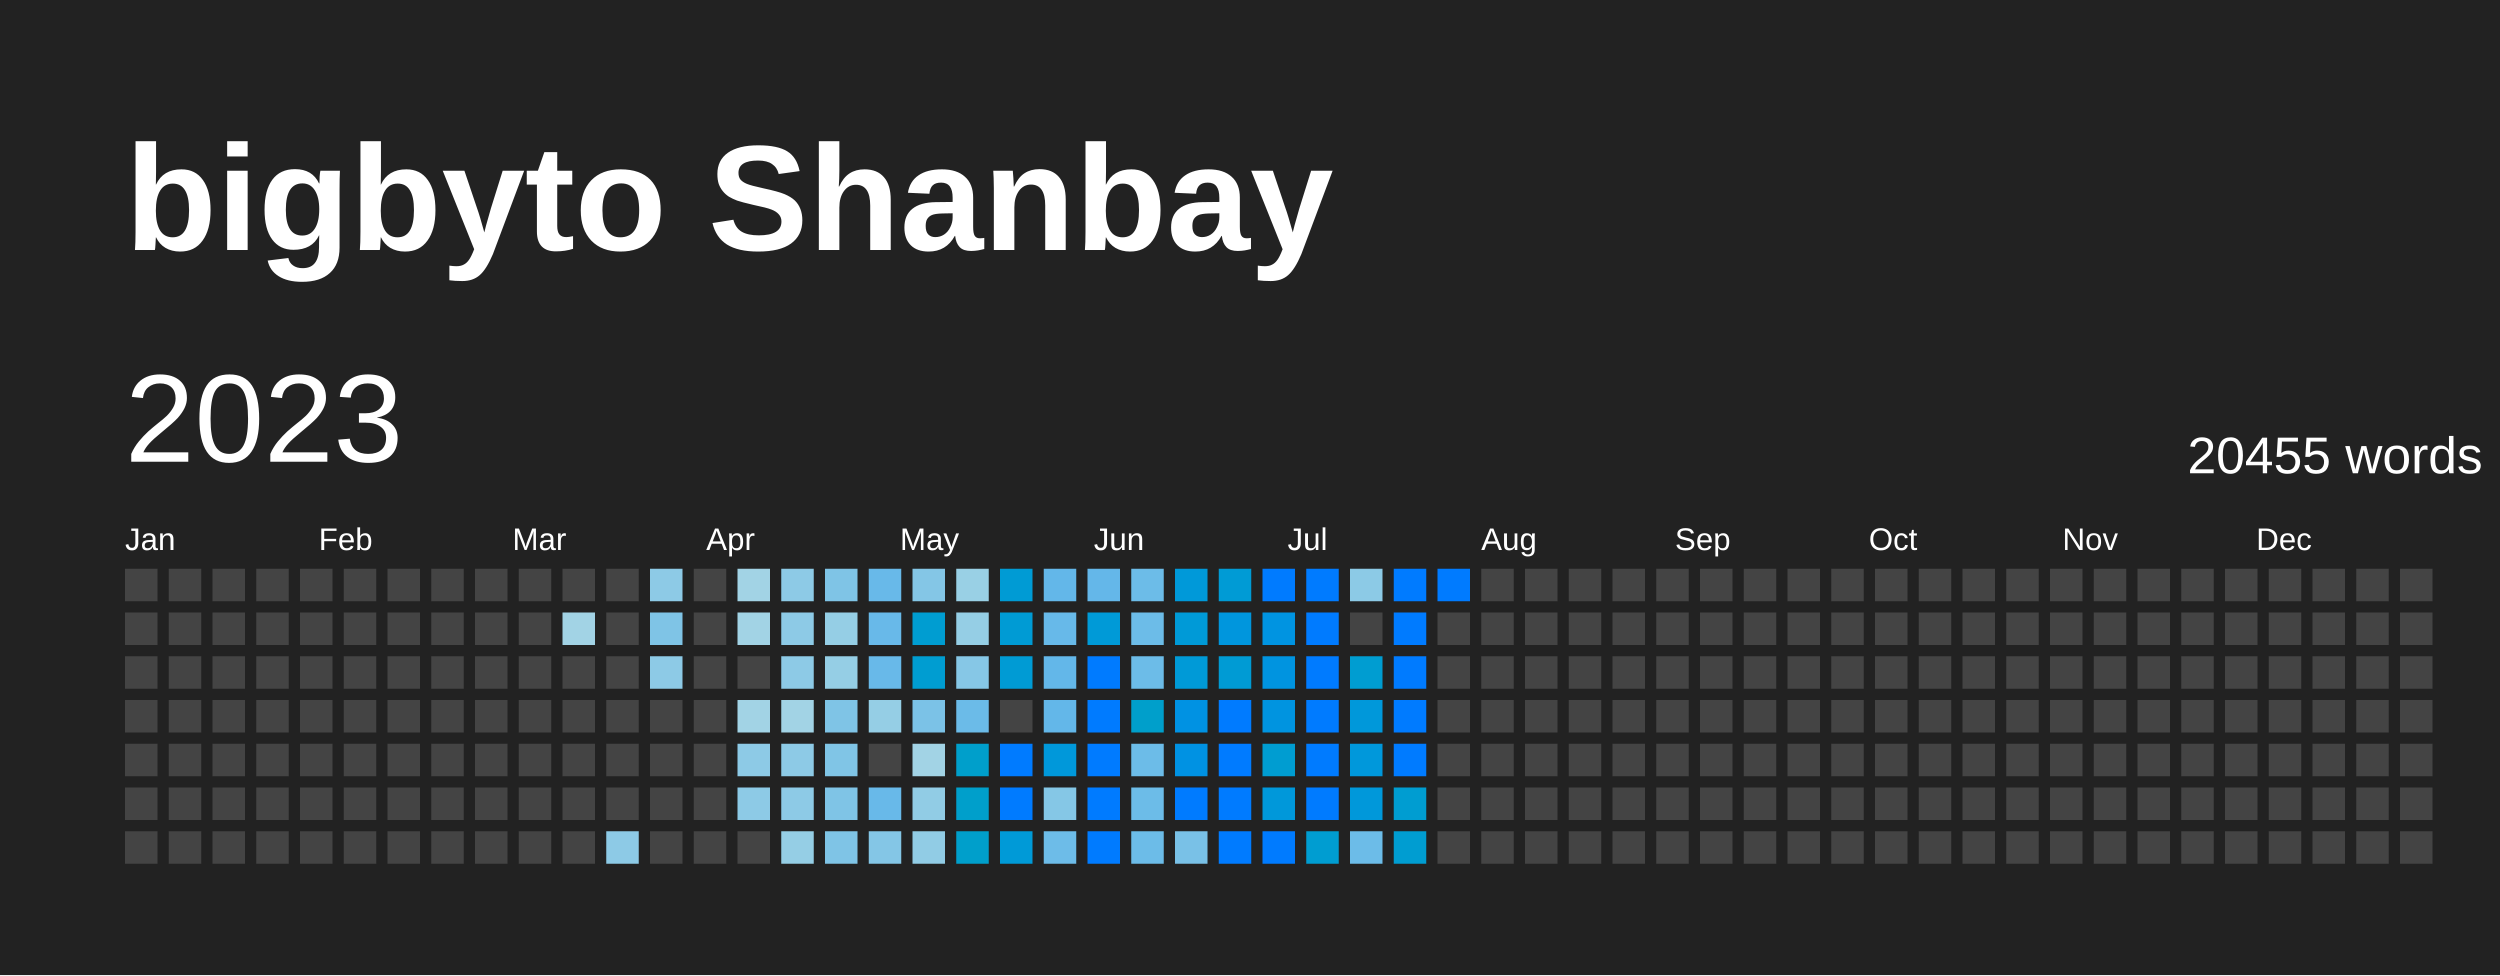
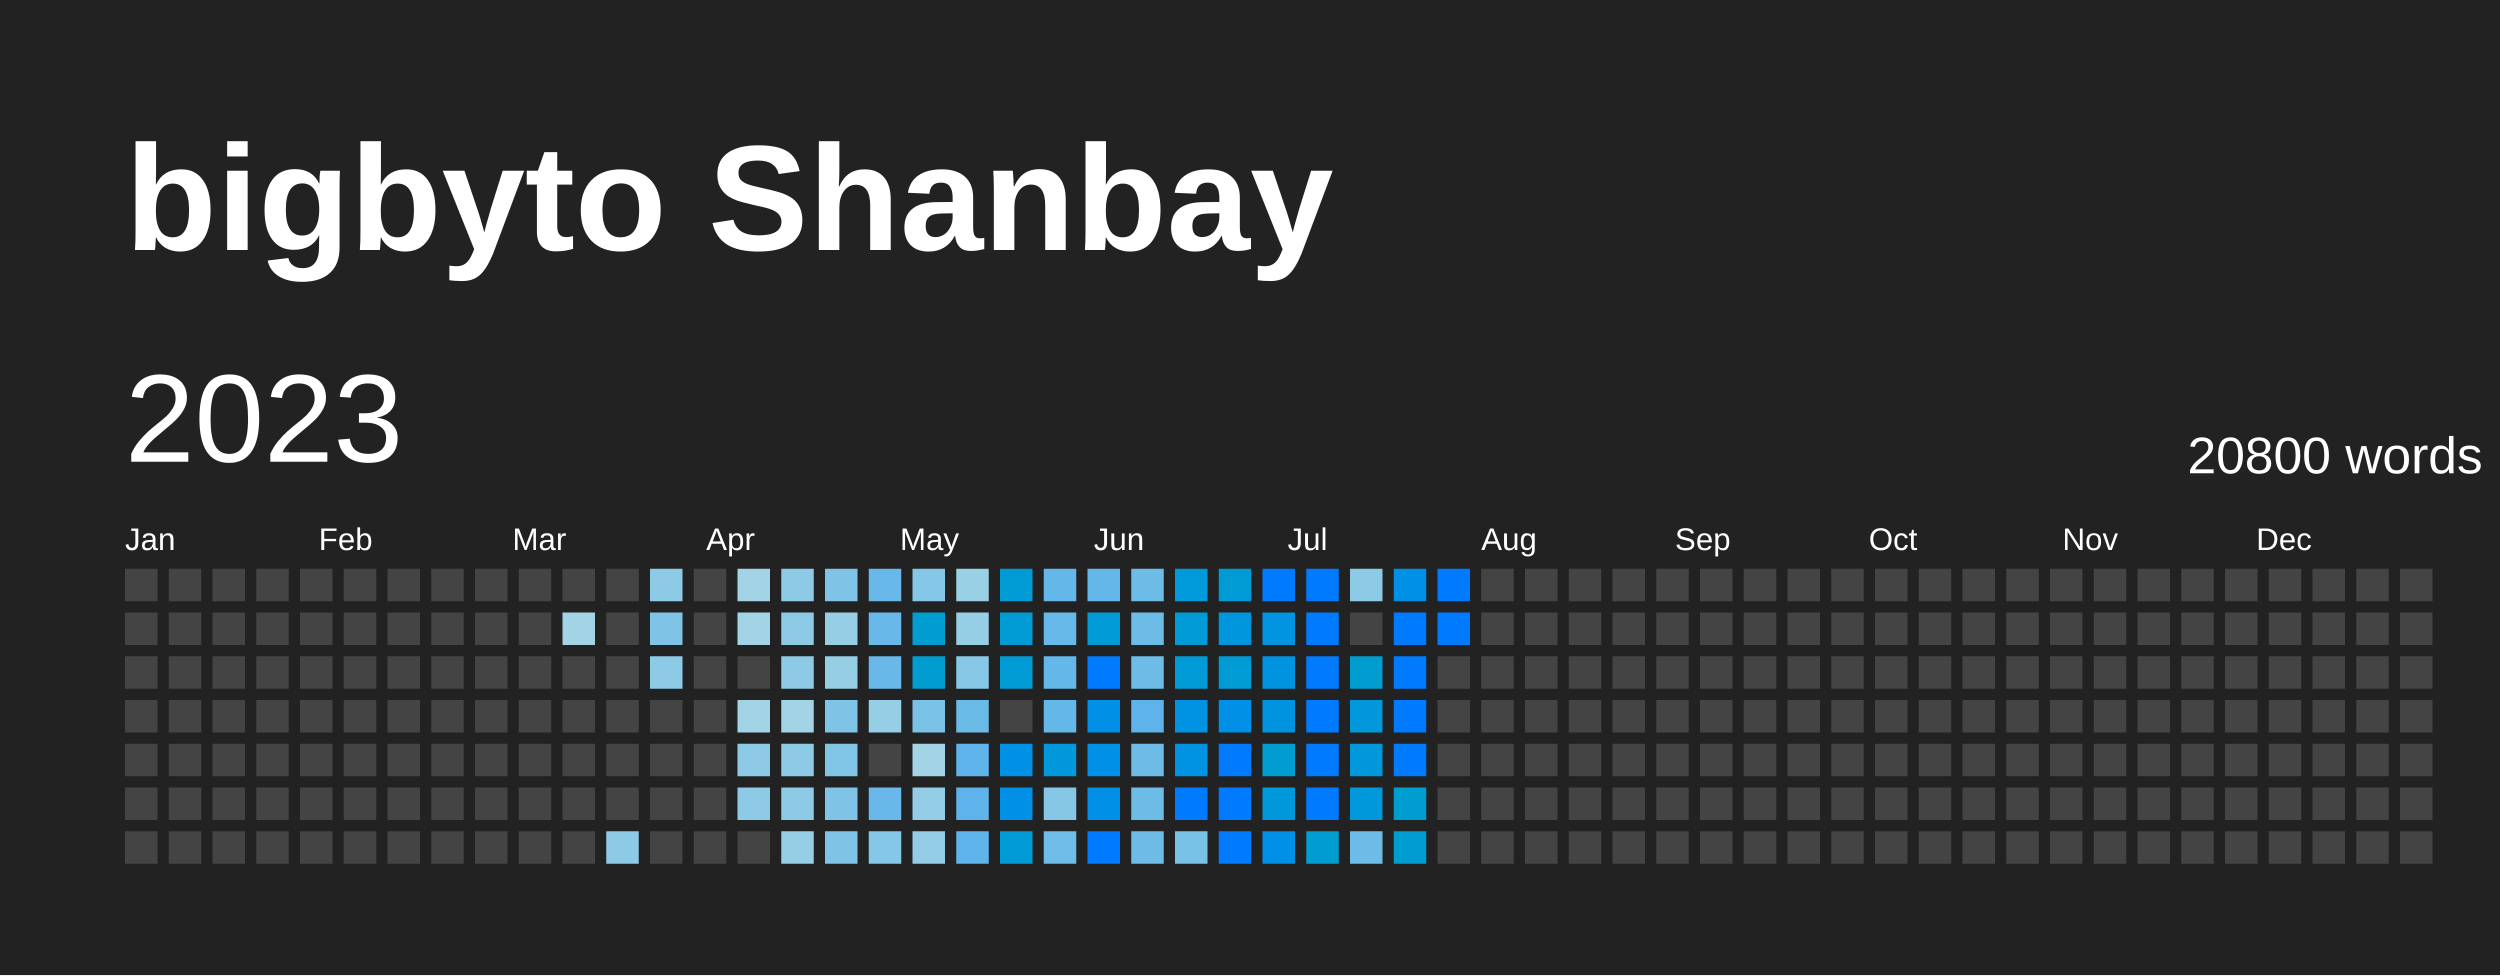
<svg xmlns="http://www.w3.org/2000/svg" baseProfile="full" height="78mm" version="1.1" viewBox="0,0,200,78" width="200mm">
  <defs />
  <rect fill="#222222" height="78" width="200" x="0" y="0" />
  <text fill="#FFFFFF" style="font-size:12px; font-family:Arial; font-weight:bold;" x="10" y="20">bigbyto Shanbay</text>
  <text dominant-baseline="hanging" fill="#FFFFFF" style="font-size:10.0px; font-family:Arial;" x="10" y="30">2023</text>
-   <text dominant-baseline="hanging" fill="#FFFFFF" style="font-size:4.125px; font-family:Arial;" x="175" y="35">20455 words</text>
+   <text dominant-baseline="hanging" fill="#FFFFFF" style="font-size:4.125px; font-family:Arial;" x="175" y="35">20800 words</text>
  <text fill="#FFFFFF" style="font-size:2.5px; font-family:Arial" x="10.0" y="44">Jan</text>
  <text fill="#FFFFFF" style="font-size:2.5px; font-family:Arial" x="25.5" y="44">Feb</text>
  <text fill="#FFFFFF" style="font-size:2.5px; font-family:Arial" x="41.0" y="44">Mar</text>
  <text fill="#FFFFFF" style="font-size:2.5px; font-family:Arial" x="56.5" y="44">Apr</text>
  <text fill="#FFFFFF" style="font-size:2.5px; font-family:Arial" x="72.0" y="44">May</text>
  <text fill="#FFFFFF" style="font-size:2.5px; font-family:Arial" x="87.5" y="44">Jun</text>
  <text fill="#FFFFFF" style="font-size:2.5px; font-family:Arial" x="103.0" y="44">Jul</text>
  <text fill="#FFFFFF" style="font-size:2.5px; font-family:Arial" x="118.5" y="44">Aug</text>
  <text fill="#FFFFFF" style="font-size:2.5px; font-family:Arial" x="134.0" y="44">Sep</text>
  <text fill="#FFFFFF" style="font-size:2.5px; font-family:Arial" x="149.5" y="44">Oct</text>
  <text fill="#FFFFFF" style="font-size:2.5px; font-family:Arial" x="165.0" y="44">Nov</text>
  <text fill="#FFFFFF" style="font-size:2.5px; font-family:Arial" x="180.5" y="44">Dec</text>
  <rect fill="#444444" height="2.6" width="2.6" x="10.0" y="45.5" />
  <rect fill="#444444" height="2.6" width="2.6" x="10.0" y="49.0" />
  <rect fill="#444444" height="2.6" width="2.6" x="10.0" y="52.5" />
  <rect fill="#444444" height="2.6" width="2.6" x="10.0" y="56.0" />
  <rect fill="#444444" height="2.6" width="2.6" x="10.0" y="59.5" />
  <rect fill="#444444" height="2.6" width="2.6" x="10.0" y="63.0" />
  <rect fill="#444444" height="2.6" width="2.6" x="10.0" y="66.5" />
  <rect fill="#444444" height="2.6" width="2.6" x="13.5" y="45.5" />
  <rect fill="#444444" height="2.6" width="2.6" x="13.5" y="49.0" />
  <rect fill="#444444" height="2.6" width="2.6" x="13.5" y="52.5" />
  <rect fill="#444444" height="2.6" width="2.6" x="13.5" y="56.0" />
  <rect fill="#444444" height="2.6" width="2.6" x="13.5" y="59.5" />
  <rect fill="#444444" height="2.6" width="2.6" x="13.5" y="63.0" />
  <rect fill="#444444" height="2.6" width="2.6" x="13.5" y="66.5" />
  <rect fill="#444444" height="2.6" width="2.6" x="17.0" y="45.5" />
  <rect fill="#444444" height="2.6" width="2.6" x="17.0" y="49.0" />
  <rect fill="#444444" height="2.6" width="2.6" x="17.0" y="52.5" />
  <rect fill="#444444" height="2.6" width="2.6" x="17.0" y="56.0" />
  <rect fill="#444444" height="2.6" width="2.6" x="17.0" y="59.5" />
  <rect fill="#444444" height="2.6" width="2.6" x="17.0" y="63.0" />
  <rect fill="#444444" height="2.6" width="2.6" x="17.0" y="66.5" />
  <rect fill="#444444" height="2.6" width="2.6" x="20.5" y="45.5" />
  <rect fill="#444444" height="2.6" width="2.6" x="20.5" y="49.0" />
  <rect fill="#444444" height="2.6" width="2.6" x="20.5" y="52.5" />
  <rect fill="#444444" height="2.6" width="2.6" x="20.5" y="56.0" />
  <rect fill="#444444" height="2.6" width="2.6" x="20.5" y="59.5" />
  <rect fill="#444444" height="2.6" width="2.6" x="20.5" y="63.0" />
  <rect fill="#444444" height="2.6" width="2.6" x="20.5" y="66.5" />
  <rect fill="#444444" height="2.6" width="2.6" x="24.0" y="45.5" />
  <rect fill="#444444" height="2.6" width="2.6" x="24.0" y="49.0" />
  <rect fill="#444444" height="2.6" width="2.6" x="24.0" y="52.5" />
  <rect fill="#444444" height="2.6" width="2.6" x="24.0" y="56.0" />
  <rect fill="#444444" height="2.6" width="2.6" x="24.0" y="59.5" />
  <rect fill="#444444" height="2.6" width="2.6" x="24.0" y="63.0" />
  <rect fill="#444444" height="2.6" width="2.6" x="24.0" y="66.5" />
  <rect fill="#444444" height="2.6" width="2.6" x="27.5" y="45.5" />
  <rect fill="#444444" height="2.6" width="2.6" x="27.5" y="49.0" />
  <rect fill="#444444" height="2.6" width="2.6" x="27.5" y="52.5" />
  <rect fill="#444444" height="2.6" width="2.6" x="27.5" y="56.0" />
  <rect fill="#444444" height="2.6" width="2.6" x="27.5" y="59.5" />
  <rect fill="#444444" height="2.6" width="2.6" x="27.5" y="63.0" />
  <rect fill="#444444" height="2.6" width="2.6" x="27.5" y="66.5" />
  <rect fill="#444444" height="2.6" width="2.6" x="31.0" y="45.5" />
  <rect fill="#444444" height="2.6" width="2.6" x="31.0" y="49.0" />
  <rect fill="#444444" height="2.6" width="2.6" x="31.0" y="52.5" />
  <rect fill="#444444" height="2.6" width="2.6" x="31.0" y="56.0" />
  <rect fill="#444444" height="2.6" width="2.6" x="31.0" y="59.5" />
  <rect fill="#444444" height="2.6" width="2.6" x="31.0" y="63.0" />
  <rect fill="#444444" height="2.6" width="2.6" x="31.0" y="66.5" />
  <rect fill="#444444" height="2.6" width="2.6" x="34.5" y="45.5" />
  <rect fill="#444444" height="2.6" width="2.6" x="34.5" y="49.0" />
  <rect fill="#444444" height="2.6" width="2.6" x="34.5" y="52.5" />
  <rect fill="#444444" height="2.6" width="2.6" x="34.5" y="56.0" />
  <rect fill="#444444" height="2.6" width="2.6" x="34.5" y="59.5" />
  <rect fill="#444444" height="2.6" width="2.6" x="34.5" y="63.0" />
  <rect fill="#444444" height="2.6" width="2.6" x="34.5" y="66.5" />
  <rect fill="#444444" height="2.6" width="2.6" x="38.0" y="45.5" />
  <rect fill="#444444" height="2.6" width="2.6" x="38.0" y="49.0" />
  <rect fill="#444444" height="2.6" width="2.6" x="38.0" y="52.5" />
  <rect fill="#444444" height="2.6" width="2.6" x="38.0" y="56.0" />
  <rect fill="#444444" height="2.6" width="2.6" x="38.0" y="59.5" />
  <rect fill="#444444" height="2.6" width="2.6" x="38.0" y="63.0" />
  <rect fill="#444444" height="2.6" width="2.6" x="38.0" y="66.5" />
  <rect fill="#444444" height="2.6" width="2.6" x="41.5" y="45.5" />
  <rect fill="#444444" height="2.6" width="2.6" x="41.5" y="49.0" />
  <rect fill="#444444" height="2.6" width="2.6" x="41.5" y="52.5" />
  <rect fill="#444444" height="2.6" width="2.6" x="41.5" y="56.0" />
  <rect fill="#444444" height="2.6" width="2.6" x="41.5" y="59.5" />
  <rect fill="#444444" height="2.6" width="2.6" x="41.5" y="63.0" />
  <rect fill="#444444" height="2.6" width="2.6" x="41.5" y="66.5" />
  <rect fill="#444444" height="2.6" width="2.6" x="45.0" y="45.5" />
-   <rect fill="#a2d3e5" height="2.6" width="2.6" x="45.0" y="49.0" />
+   <rect fill="#a2d4e5" height="2.6" width="2.6" x="45.0" y="49.0" />
  <rect fill="#444444" height="2.6" width="2.6" x="45.0" y="52.5" />
  <rect fill="#444444" height="2.6" width="2.6" x="45.0" y="56.0" />
  <rect fill="#444444" height="2.6" width="2.6" x="45.0" y="59.5" />
  <rect fill="#444444" height="2.6" width="2.6" x="45.0" y="63.0" />
  <rect fill="#444444" height="2.6" width="2.6" x="45.0" y="66.5" />
  <rect fill="#444444" height="2.6" width="2.6" x="48.5" y="45.5" />
  <rect fill="#444444" height="2.6" width="2.6" x="48.5" y="49.0" />
  <rect fill="#444444" height="2.6" width="2.6" x="48.5" y="52.5" />
  <rect fill="#444444" height="2.6" width="2.6" x="48.5" y="56.0" />
  <rect fill="#444444" height="2.6" width="2.6" x="48.5" y="59.5" />
  <rect fill="#444444" height="2.6" width="2.6" x="48.5" y="63.0" />
  <rect fill="#8dcae6" height="2.6" width="2.6" x="48.5" y="66.5" />
  <rect fill="#8dcae6" height="2.6" width="2.6" x="52.0" y="45.5" />
  <rect fill="#7fc4e6" height="2.6" width="2.6" x="52.0" y="49.0" />
  <rect fill="#8dcae6" height="2.6" width="2.6" x="52.0" y="52.5" />
  <rect fill="#444444" height="2.6" width="2.6" x="52.0" y="56.0" />
  <rect fill="#444444" height="2.6" width="2.6" x="52.0" y="59.5" />
  <rect fill="#444444" height="2.6" width="2.6" x="52.0" y="63.0" />
  <rect fill="#444444" height="2.6" width="2.6" x="52.0" y="66.5" />
  <rect fill="#444444" height="2.6" width="2.6" x="55.5" y="45.5" />
  <rect fill="#444444" height="2.6" width="2.6" x="55.5" y="49.0" />
  <rect fill="#444444" height="2.6" width="2.6" x="55.5" y="52.5" />
  <rect fill="#444444" height="2.6" width="2.6" x="55.5" y="56.0" />
  <rect fill="#444444" height="2.6" width="2.6" x="55.5" y="59.5" />
  <rect fill="#444444" height="2.6" width="2.6" x="55.5" y="63.0" />
  <rect fill="#444444" height="2.6" width="2.6" x="55.5" y="66.5" />
-   <rect fill="#a2d3e5" height="2.6" width="2.6" x="59.0" y="45.5" />
-   <rect fill="#a2d3e5" height="2.6" width="2.6" x="59.0" y="49.0" />
+   <rect fill="#a2d4e5" height="2.6" width="2.6" x="59.0" y="45.5" />
+   <rect fill="#a2d4e5" height="2.6" width="2.6" x="59.0" y="49.0" />
  <rect fill="#444444" height="2.6" width="2.6" x="59.0" y="52.5" />
-   <rect fill="#a2d3e5" height="2.6" width="2.6" x="59.0" y="56.0" />
+   <rect fill="#a2d4e5" height="2.6" width="2.6" x="59.0" y="56.0" />
  <rect fill="#8dcae6" height="2.6" width="2.6" x="59.0" y="59.5" />
  <rect fill="#8dcae6" height="2.6" width="2.6" x="59.0" y="63.0" />
  <rect fill="#444444" height="2.6" width="2.6" x="59.0" y="66.5" />
  <rect fill="#8dcae6" height="2.6" width="2.6" x="62.5" y="45.5" />
  <rect fill="#8dcae6" height="2.6" width="2.6" x="62.5" y="49.0" />
  <rect fill="#8dcae6" height="2.6" width="2.6" x="62.5" y="52.5" />
-   <rect fill="#a2d3e5" height="2.6" width="2.6" x="62.5" y="56.0" />
+   <rect fill="#a2d4e5" height="2.6" width="2.6" x="62.5" y="56.0" />
  <rect fill="#8dcae6" height="2.6" width="2.6" x="62.5" y="59.5" />
  <rect fill="#8dcae6" height="2.6" width="2.6" x="62.5" y="63.0" />
-   <rect fill="#95cee5" height="2.6" width="2.6" x="62.5" y="66.5" />
+   <rect fill="#96cee5" height="2.6" width="2.6" x="62.5" y="66.5" />
  <rect fill="#7fc4e6" height="2.6" width="2.6" x="66.0" y="45.5" />
-   <rect fill="#95cee5" height="2.6" width="2.6" x="66.0" y="49.0" />
-   <rect fill="#95cee5" height="2.6" width="2.6" x="66.0" y="52.5" />
+   <rect fill="#96cee5" height="2.6" width="2.6" x="66.0" y="49.0" />
+   <rect fill="#96cee5" height="2.6" width="2.6" x="66.0" y="52.5" />
  <rect fill="#7fc4e6" height="2.6" width="2.6" x="66.0" y="56.0" />
  <rect fill="#80c5e6" height="2.6" width="2.6" x="66.0" y="59.5" />
  <rect fill="#7fc4e6" height="2.6" width="2.6" x="66.0" y="63.0" />
  <rect fill="#7fc4e6" height="2.6" width="2.6" x="66.0" y="66.5" />
  <rect fill="#68b9e9" height="2.6" width="2.6" x="69.5" y="45.5" />
  <rect fill="#68b9e9" height="2.6" width="2.6" x="69.5" y="49.0" />
  <rect fill="#68b9e9" height="2.6" width="2.6" x="69.5" y="52.5" />
-   <rect fill="#95cee5" height="2.6" width="2.6" x="69.5" y="56.0" />
+   <rect fill="#96cee5" height="2.6" width="2.6" x="69.5" y="56.0" />
  <rect fill="#444444" height="2.6" width="2.6" x="69.5" y="59.5" />
  <rect fill="#68b9e9" height="2.6" width="2.6" x="69.5" y="63.0" />
-   <rect fill="#84c6e6" height="2.6" width="2.6" x="69.5" y="66.5" />
-   <rect fill="#84c6e6" height="2.6" width="2.6" x="73.0" y="45.5" />
+   <rect fill="#84c7e6" height="2.6" width="2.6" x="69.5" y="66.5" />
+   <rect fill="#84c7e6" height="2.6" width="2.6" x="73.0" y="45.5" />
  <rect fill="#009dd1" height="2.6" width="2.6" x="73.0" y="49.0" />
  <rect fill="#009dd1" height="2.6" width="2.6" x="73.0" y="52.5" />
  <rect fill="#7bc2e7" height="2.6" width="2.6" x="73.0" y="56.0" />
-   <rect fill="#a2d3e5" height="2.6" width="2.6" x="73.0" y="59.5" />
-   <rect fill="#91cce5" height="2.6" width="2.6" x="73.0" y="63.0" />
-   <rect fill="#91cce5" height="2.6" width="2.6" x="73.0" y="66.5" />
-   <rect fill="#99d0e5" height="2.6" width="2.6" x="76.5" y="45.5" />
-   <rect fill="#95cee5" height="2.6" width="2.6" x="76.5" y="49.0" />
-   <rect fill="#86c7e6" height="2.6" width="2.6" x="76.5" y="52.5" />
+   <rect fill="#a2d4e5" height="2.6" width="2.6" x="73.0" y="59.5" />
+   <rect fill="#92cde5" height="2.6" width="2.6" x="73.0" y="63.0" />
+   <rect fill="#92cde5" height="2.6" width="2.6" x="73.0" y="66.5" />
+   <rect fill="#9ad0e5" height="2.6" width="2.6" x="76.5" y="45.5" />
+   <rect fill="#96cee5" height="2.6" width="2.6" x="76.5" y="49.0" />
+   <rect fill="#86c8e6" height="2.6" width="2.6" x="76.5" y="52.5" />
  <rect fill="#6bbbe8" height="2.6" width="2.6" x="76.5" y="56.0" />
-   <rect fill="#009fcb" height="2.6" width="2.6" x="76.5" y="59.5" />
-   <rect fill="#009fcb" height="2.6" width="2.6" x="76.5" y="63.0" />
-   <rect fill="#009fcb" height="2.6" width="2.6" x="76.5" y="66.5" />
+   <rect fill="#5eb4ea" height="2.6" width="2.6" x="76.5" y="59.5" />
+   <rect fill="#5eb4ea" height="2.6" width="2.6" x="76.5" y="63.0" />
+   <rect fill="#5eb4ea" height="2.6" width="2.6" x="76.5" y="66.5" />
  <rect fill="#009bd4" height="2.6" width="2.6" x="80.0" y="45.5" />
  <rect fill="#009bd4" height="2.6" width="2.6" x="80.0" y="49.0" />
  <rect fill="#009bd4" height="2.6" width="2.6" x="80.0" y="52.5" />
  <rect fill="#444444" height="2.6" width="2.6" x="80.0" y="56.0" />
-   <rect fill="#007BFF" height="2.6" width="2.6" x="80.0" y="59.5" />
-   <rect fill="#007BFF" height="2.6" width="2.6" x="80.0" y="63.0" />
+   <rect fill="#0090e6" height="2.6" width="2.6" x="80.0" y="59.5" />
+   <rect fill="#0090e6" height="2.6" width="2.6" x="80.0" y="63.0" />
  <rect fill="#009ad7" height="2.6" width="2.6" x="80.0" y="66.5" />
  <rect fill="#63b7e9" height="2.6" width="2.6" x="83.5" y="45.5" />
  <rect fill="#67b9e9" height="2.6" width="2.6" x="83.5" y="49.0" />
  <rect fill="#63b7e9" height="2.6" width="2.6" x="83.5" y="52.5" />
  <rect fill="#63b7e9" height="2.6" width="2.6" x="83.5" y="56.0" />
  <rect fill="#0098da" height="2.6" width="2.6" x="83.5" y="59.5" />
-   <rect fill="#85c7e6" height="2.6" width="2.6" x="83.5" y="63.0" />
-   <rect fill="#6dbce8" height="2.6" width="2.6" x="83.5" y="66.5" />
+   <rect fill="#86c7e6" height="2.6" width="2.6" x="83.5" y="63.0" />
+   <rect fill="#6ebce8" height="2.6" width="2.6" x="83.5" y="66.5" />
  <rect fill="#64b7e9" height="2.6" width="2.6" x="87.0" y="45.5" />
  <rect fill="#009ad7" height="2.6" width="2.6" x="87.0" y="49.0" />
  <rect fill="#007BFF" height="2.6" width="2.6" x="87.0" y="52.5" />
-   <rect fill="#007BFF" height="2.6" width="2.6" x="87.0" y="56.0" />
-   <rect fill="#007BFF" height="2.6" width="2.6" x="87.0" y="59.5" />
-   <rect fill="#007BFF" height="2.6" width="2.6" x="87.0" y="63.0" />
+   <rect fill="#0090e6" height="2.6" width="2.6" x="87.0" y="56.0" />
+   <rect fill="#0090e6" height="2.6" width="2.6" x="87.0" y="59.5" />
+   <rect fill="#0090e6" height="2.6" width="2.6" x="87.0" y="63.0" />
  <rect fill="#007BFF" height="2.6" width="2.6" x="87.0" y="66.5" />
-   <rect fill="#6cbce8" height="2.6" width="2.6" x="90.5" y="45.5" />
-   <rect fill="#6cbce8" height="2.6" width="2.6" x="90.5" y="49.0" />
-   <rect fill="#6cbce8" height="2.6" width="2.6" x="90.5" y="52.5" />
-   <rect fill="#009fcb" height="2.6" width="2.6" x="90.5" y="56.0" />
-   <rect fill="#6cbce8" height="2.6" width="2.6" x="90.5" y="59.5" />
-   <rect fill="#6cbce8" height="2.6" width="2.6" x="90.5" y="63.0" />
-   <rect fill="#6cbce8" height="2.6" width="2.6" x="90.5" y="66.5" />
+   <rect fill="#6dbce8" height="2.6" width="2.6" x="90.5" y="45.5" />
+   <rect fill="#6dbce8" height="2.6" width="2.6" x="90.5" y="49.0" />
+   <rect fill="#6dbce8" height="2.6" width="2.6" x="90.5" y="52.5" />
+   <rect fill="#5eb4ea" height="2.6" width="2.6" x="90.5" y="56.0" />
+   <rect fill="#6dbce8" height="2.6" width="2.6" x="90.5" y="59.5" />
+   <rect fill="#6dbce8" height="2.6" width="2.6" x="90.5" y="63.0" />
+   <rect fill="#6dbce8" height="2.6" width="2.6" x="90.5" y="66.5" />
  <rect fill="#0099d9" height="2.6" width="2.6" x="94.0" y="45.5" />
  <rect fill="#009ad7" height="2.6" width="2.6" x="94.0" y="49.0" />
  <rect fill="#009ad7" height="2.6" width="2.6" x="94.0" y="52.5" />
  <rect fill="#0092e3" height="2.6" width="2.6" x="94.0" y="56.0" />
  <rect fill="#0092e3" height="2.6" width="2.6" x="94.0" y="59.5" />
  <rect fill="#007BFF" height="2.6" width="2.6" x="94.0" y="63.0" />
-   <rect fill="#79c1e7" height="2.6" width="2.6" x="94.0" y="66.5" />
+   <rect fill="#79c2e7" height="2.6" width="2.6" x="94.0" y="66.5" />
  <rect fill="#009bd5" height="2.6" width="2.6" x="97.5" y="45.5" />
  <rect fill="#0096dd" height="2.6" width="2.6" x="97.5" y="49.0" />
  <rect fill="#009bd4" height="2.6" width="2.6" x="97.5" y="52.5" />
-   <rect fill="#007BFF" height="2.6" width="2.6" x="97.5" y="56.0" />
+   <rect fill="#0090e6" height="2.6" width="2.6" x="97.5" y="56.0" />
  <rect fill="#007BFF" height="2.6" width="2.6" x="97.5" y="59.5" />
  <rect fill="#007BFF" height="2.6" width="2.6" x="97.5" y="63.0" />
  <rect fill="#007BFF" height="2.6" width="2.6" x="97.5" y="66.5" />
  <rect fill="#007BFF" height="2.6" width="2.6" x="101.0" y="45.5" />
  <rect fill="#0094e1" height="2.6" width="2.6" x="101.0" y="49.0" />
  <rect fill="#0094e0" height="2.6" width="2.6" x="101.0" y="52.5" />
  <rect fill="#0094e0" height="2.6" width="2.6" x="101.0" y="56.0" />
  <rect fill="#009dd1" height="2.6" width="2.6" x="101.0" y="59.5" />
  <rect fill="#0098da" height="2.6" width="2.6" x="101.0" y="63.0" />
-   <rect fill="#007BFF" height="2.6" width="2.6" x="101.0" y="66.5" />
+   <rect fill="#0090e6" height="2.6" width="2.6" x="101.0" y="66.5" />
  <rect fill="#007BFF" height="2.6" width="2.6" x="104.5" y="45.5" />
  <rect fill="#007BFF" height="2.6" width="2.6" x="104.5" y="49.0" />
  <rect fill="#007BFF" height="2.6" width="2.6" x="104.5" y="52.5" />
  <rect fill="#007BFF" height="2.6" width="2.6" x="104.5" y="56.0" />
  <rect fill="#007BFF" height="2.6" width="2.6" x="104.5" y="59.5" />
  <rect fill="#007BFF" height="2.6" width="2.6" x="104.5" y="63.0" />
  <rect fill="#009dd1" height="2.6" width="2.6" x="104.5" y="66.5" />
  <rect fill="#8ccae6" height="2.6" width="2.6" x="108.0" y="45.5" />
  <rect fill="#444444" height="2.6" width="2.6" x="108.0" y="49.0" />
  <rect fill="#009dd1" height="2.6" width="2.6" x="108.0" y="52.5" />
  <rect fill="#0098da" height="2.6" width="2.6" x="108.0" y="56.0" />
-   <rect fill="#0098db" height="2.6" width="2.6" x="108.0" y="59.5" />
+   <rect fill="#0098da" height="2.6" width="2.6" x="108.0" y="59.5" />
  <rect fill="#0098da" height="2.6" width="2.6" x="108.0" y="63.0" />
-   <rect fill="#6cbce8" height="2.6" width="2.6" x="108.0" y="66.5" />
-   <rect fill="#007BFF" height="2.6" width="2.6" x="111.5" y="45.5" />
+   <rect fill="#6dbce8" height="2.6" width="2.6" x="108.0" y="66.5" />
+   <rect fill="#0090e6" height="2.6" width="2.6" x="111.5" y="45.5" />
  <rect fill="#007BFF" height="2.6" width="2.6" x="111.5" y="49.0" />
  <rect fill="#007BFF" height="2.6" width="2.6" x="111.5" y="52.5" />
  <rect fill="#007BFF" height="2.6" width="2.6" x="111.5" y="56.0" />
  <rect fill="#007BFF" height="2.6" width="2.6" x="111.5" y="59.5" />
  <rect fill="#009dd1" height="2.6" width="2.6" x="111.5" y="63.0" />
  <rect fill="#009dd1" height="2.6" width="2.6" x="111.5" y="66.5" />
  <rect fill="#007BFF" height="2.6" width="2.6" x="115.0" y="45.5" />
-   <rect fill="#444444" height="2.6" width="2.6" x="115.0" y="49.0" />
+   <rect fill="#007BFF" height="2.6" width="2.6" x="115.0" y="49.0" />
  <rect fill="#444444" height="2.6" width="2.6" x="115.0" y="52.5" />
  <rect fill="#444444" height="2.6" width="2.6" x="115.0" y="56.0" />
  <rect fill="#444444" height="2.6" width="2.6" x="115.0" y="59.5" />
  <rect fill="#444444" height="2.6" width="2.6" x="115.0" y="63.0" />
  <rect fill="#444444" height="2.6" width="2.6" x="115.0" y="66.5" />
  <rect fill="#444444" height="2.6" width="2.6" x="118.5" y="45.5" />
  <rect fill="#444444" height="2.6" width="2.6" x="118.5" y="49.0" />
  <rect fill="#444444" height="2.6" width="2.6" x="118.5" y="52.5" />
  <rect fill="#444444" height="2.6" width="2.6" x="118.5" y="56.0" />
  <rect fill="#444444" height="2.6" width="2.6" x="118.5" y="59.5" />
  <rect fill="#444444" height="2.6" width="2.6" x="118.5" y="63.0" />
  <rect fill="#444444" height="2.6" width="2.6" x="118.5" y="66.5" />
  <rect fill="#444444" height="2.6" width="2.6" x="122.0" y="45.5" />
  <rect fill="#444444" height="2.6" width="2.6" x="122.0" y="49.0" />
  <rect fill="#444444" height="2.6" width="2.6" x="122.0" y="52.5" />
  <rect fill="#444444" height="2.6" width="2.6" x="122.0" y="56.0" />
  <rect fill="#444444" height="2.6" width="2.6" x="122.0" y="59.5" />
  <rect fill="#444444" height="2.6" width="2.6" x="122.0" y="63.0" />
  <rect fill="#444444" height="2.6" width="2.6" x="122.0" y="66.5" />
  <rect fill="#444444" height="2.6" width="2.6" x="125.5" y="45.5" />
  <rect fill="#444444" height="2.6" width="2.6" x="125.5" y="49.0" />
  <rect fill="#444444" height="2.6" width="2.6" x="125.5" y="52.5" />
  <rect fill="#444444" height="2.6" width="2.6" x="125.5" y="56.0" />
  <rect fill="#444444" height="2.6" width="2.6" x="125.5" y="59.5" />
  <rect fill="#444444" height="2.6" width="2.6" x="125.5" y="63.0" />
  <rect fill="#444444" height="2.6" width="2.6" x="125.5" y="66.5" />
  <rect fill="#444444" height="2.6" width="2.6" x="129.0" y="45.5" />
  <rect fill="#444444" height="2.6" width="2.6" x="129.0" y="49.0" />
  <rect fill="#444444" height="2.6" width="2.6" x="129.0" y="52.5" />
  <rect fill="#444444" height="2.6" width="2.6" x="129.0" y="56.0" />
  <rect fill="#444444" height="2.6" width="2.6" x="129.0" y="59.5" />
  <rect fill="#444444" height="2.6" width="2.6" x="129.0" y="63.0" />
  <rect fill="#444444" height="2.6" width="2.6" x="129.0" y="66.5" />
  <rect fill="#444444" height="2.6" width="2.6" x="132.5" y="45.5" />
  <rect fill="#444444" height="2.6" width="2.6" x="132.5" y="49.0" />
  <rect fill="#444444" height="2.6" width="2.6" x="132.5" y="52.5" />
  <rect fill="#444444" height="2.6" width="2.6" x="132.5" y="56.0" />
  <rect fill="#444444" height="2.6" width="2.6" x="132.5" y="59.5" />
  <rect fill="#444444" height="2.6" width="2.6" x="132.5" y="63.0" />
  <rect fill="#444444" height="2.6" width="2.6" x="132.5" y="66.5" />
  <rect fill="#444444" height="2.6" width="2.6" x="136.0" y="45.5" />
  <rect fill="#444444" height="2.6" width="2.6" x="136.0" y="49.0" />
  <rect fill="#444444" height="2.6" width="2.6" x="136.0" y="52.5" />
  <rect fill="#444444" height="2.6" width="2.6" x="136.0" y="56.0" />
  <rect fill="#444444" height="2.6" width="2.6" x="136.0" y="59.5" />
  <rect fill="#444444" height="2.6" width="2.6" x="136.0" y="63.0" />
  <rect fill="#444444" height="2.6" width="2.6" x="136.0" y="66.5" />
  <rect fill="#444444" height="2.6" width="2.6" x="139.5" y="45.5" />
  <rect fill="#444444" height="2.6" width="2.6" x="139.5" y="49.0" />
  <rect fill="#444444" height="2.6" width="2.6" x="139.5" y="52.5" />
  <rect fill="#444444" height="2.6" width="2.6" x="139.5" y="56.0" />
  <rect fill="#444444" height="2.6" width="2.6" x="139.5" y="59.5" />
  <rect fill="#444444" height="2.6" width="2.6" x="139.5" y="63.0" />
  <rect fill="#444444" height="2.6" width="2.6" x="139.5" y="66.5" />
  <rect fill="#444444" height="2.6" width="2.6" x="143.0" y="45.5" />
  <rect fill="#444444" height="2.6" width="2.6" x="143.0" y="49.0" />
  <rect fill="#444444" height="2.6" width="2.6" x="143.0" y="52.5" />
  <rect fill="#444444" height="2.6" width="2.6" x="143.0" y="56.0" />
  <rect fill="#444444" height="2.6" width="2.6" x="143.0" y="59.5" />
  <rect fill="#444444" height="2.6" width="2.6" x="143.0" y="63.0" />
  <rect fill="#444444" height="2.6" width="2.6" x="143.0" y="66.5" />
  <rect fill="#444444" height="2.6" width="2.6" x="146.5" y="45.5" />
  <rect fill="#444444" height="2.6" width="2.6" x="146.5" y="49.0" />
  <rect fill="#444444" height="2.6" width="2.6" x="146.5" y="52.5" />
  <rect fill="#444444" height="2.6" width="2.6" x="146.5" y="56.0" />
  <rect fill="#444444" height="2.6" width="2.6" x="146.5" y="59.5" />
  <rect fill="#444444" height="2.6" width="2.6" x="146.5" y="63.0" />
  <rect fill="#444444" height="2.6" width="2.6" x="146.5" y="66.5" />
  <rect fill="#444444" height="2.6" width="2.6" x="150.0" y="45.5" />
  <rect fill="#444444" height="2.6" width="2.6" x="150.0" y="49.0" />
  <rect fill="#444444" height="2.6" width="2.6" x="150.0" y="52.5" />
  <rect fill="#444444" height="2.6" width="2.6" x="150.0" y="56.0" />
  <rect fill="#444444" height="2.6" width="2.6" x="150.0" y="59.5" />
  <rect fill="#444444" height="2.6" width="2.6" x="150.0" y="63.0" />
  <rect fill="#444444" height="2.6" width="2.6" x="150.0" y="66.5" />
  <rect fill="#444444" height="2.6" width="2.6" x="153.5" y="45.5" />
  <rect fill="#444444" height="2.6" width="2.6" x="153.5" y="49.0" />
  <rect fill="#444444" height="2.6" width="2.6" x="153.5" y="52.5" />
  <rect fill="#444444" height="2.6" width="2.6" x="153.5" y="56.0" />
  <rect fill="#444444" height="2.6" width="2.6" x="153.5" y="59.5" />
  <rect fill="#444444" height="2.6" width="2.6" x="153.5" y="63.0" />
  <rect fill="#444444" height="2.6" width="2.6" x="153.5" y="66.5" />
  <rect fill="#444444" height="2.6" width="2.6" x="157.0" y="45.5" />
  <rect fill="#444444" height="2.6" width="2.6" x="157.0" y="49.0" />
  <rect fill="#444444" height="2.6" width="2.6" x="157.0" y="52.5" />
  <rect fill="#444444" height="2.6" width="2.6" x="157.0" y="56.0" />
  <rect fill="#444444" height="2.6" width="2.6" x="157.0" y="59.5" />
  <rect fill="#444444" height="2.6" width="2.6" x="157.0" y="63.0" />
  <rect fill="#444444" height="2.6" width="2.6" x="157.0" y="66.5" />
  <rect fill="#444444" height="2.6" width="2.6" x="160.5" y="45.5" />
  <rect fill="#444444" height="2.6" width="2.6" x="160.5" y="49.0" />
  <rect fill="#444444" height="2.6" width="2.6" x="160.5" y="52.5" />
  <rect fill="#444444" height="2.6" width="2.6" x="160.5" y="56.0" />
  <rect fill="#444444" height="2.6" width="2.6" x="160.5" y="59.5" />
  <rect fill="#444444" height="2.6" width="2.6" x="160.5" y="63.0" />
  <rect fill="#444444" height="2.6" width="2.6" x="160.5" y="66.5" />
  <rect fill="#444444" height="2.6" width="2.6" x="164.0" y="45.5" />
  <rect fill="#444444" height="2.6" width="2.6" x="164.0" y="49.0" />
  <rect fill="#444444" height="2.6" width="2.6" x="164.0" y="52.5" />
  <rect fill="#444444" height="2.6" width="2.6" x="164.0" y="56.0" />
  <rect fill="#444444" height="2.6" width="2.6" x="164.0" y="59.5" />
  <rect fill="#444444" height="2.6" width="2.6" x="164.0" y="63.0" />
  <rect fill="#444444" height="2.6" width="2.6" x="164.0" y="66.5" />
  <rect fill="#444444" height="2.6" width="2.6" x="167.5" y="45.5" />
  <rect fill="#444444" height="2.6" width="2.6" x="167.5" y="49.0" />
  <rect fill="#444444" height="2.6" width="2.6" x="167.5" y="52.5" />
  <rect fill="#444444" height="2.6" width="2.6" x="167.5" y="56.0" />
  <rect fill="#444444" height="2.6" width="2.6" x="167.5" y="59.5" />
  <rect fill="#444444" height="2.6" width="2.6" x="167.5" y="63.0" />
  <rect fill="#444444" height="2.6" width="2.6" x="167.5" y="66.5" />
  <rect fill="#444444" height="2.6" width="2.6" x="171.0" y="45.5" />
  <rect fill="#444444" height="2.6" width="2.6" x="171.0" y="49.0" />
  <rect fill="#444444" height="2.6" width="2.6" x="171.0" y="52.5" />
  <rect fill="#444444" height="2.6" width="2.6" x="171.0" y="56.0" />
  <rect fill="#444444" height="2.6" width="2.6" x="171.0" y="59.5" />
  <rect fill="#444444" height="2.6" width="2.6" x="171.0" y="63.0" />
  <rect fill="#444444" height="2.6" width="2.6" x="171.0" y="66.5" />
  <rect fill="#444444" height="2.6" width="2.6" x="174.5" y="45.5" />
  <rect fill="#444444" height="2.6" width="2.6" x="174.5" y="49.0" />
  <rect fill="#444444" height="2.6" width="2.6" x="174.5" y="52.5" />
  <rect fill="#444444" height="2.6" width="2.6" x="174.5" y="56.0" />
  <rect fill="#444444" height="2.6" width="2.6" x="174.5" y="59.5" />
  <rect fill="#444444" height="2.6" width="2.6" x="174.5" y="63.0" />
  <rect fill="#444444" height="2.6" width="2.6" x="174.5" y="66.5" />
  <rect fill="#444444" height="2.6" width="2.6" x="178.0" y="45.5" />
  <rect fill="#444444" height="2.6" width="2.6" x="178.0" y="49.0" />
  <rect fill="#444444" height="2.6" width="2.6" x="178.0" y="52.5" />
  <rect fill="#444444" height="2.6" width="2.6" x="178.0" y="56.0" />
  <rect fill="#444444" height="2.6" width="2.6" x="178.0" y="59.5" />
  <rect fill="#444444" height="2.6" width="2.6" x="178.0" y="63.0" />
  <rect fill="#444444" height="2.6" width="2.6" x="178.0" y="66.5" />
  <rect fill="#444444" height="2.6" width="2.6" x="181.5" y="45.5" />
  <rect fill="#444444" height="2.6" width="2.6" x="181.5" y="49.0" />
  <rect fill="#444444" height="2.6" width="2.6" x="181.5" y="52.5" />
  <rect fill="#444444" height="2.6" width="2.6" x="181.5" y="56.0" />
  <rect fill="#444444" height="2.6" width="2.6" x="181.5" y="59.5" />
  <rect fill="#444444" height="2.6" width="2.6" x="181.5" y="63.0" />
  <rect fill="#444444" height="2.6" width="2.6" x="181.5" y="66.5" />
  <rect fill="#444444" height="2.6" width="2.6" x="185.0" y="45.5" />
  <rect fill="#444444" height="2.6" width="2.6" x="185.0" y="49.0" />
  <rect fill="#444444" height="2.6" width="2.6" x="185.0" y="52.5" />
  <rect fill="#444444" height="2.6" width="2.6" x="185.0" y="56.0" />
  <rect fill="#444444" height="2.6" width="2.6" x="185.0" y="59.5" />
  <rect fill="#444444" height="2.6" width="2.6" x="185.0" y="63.0" />
  <rect fill="#444444" height="2.6" width="2.6" x="185.0" y="66.5" />
  <rect fill="#444444" height="2.6" width="2.6" x="188.5" y="45.5" />
  <rect fill="#444444" height="2.6" width="2.6" x="188.5" y="49.0" />
  <rect fill="#444444" height="2.6" width="2.6" x="188.5" y="52.5" />
  <rect fill="#444444" height="2.6" width="2.6" x="188.5" y="56.0" />
  <rect fill="#444444" height="2.6" width="2.6" x="188.5" y="59.5" />
  <rect fill="#444444" height="2.6" width="2.6" x="188.5" y="63.0" />
  <rect fill="#444444" height="2.6" width="2.6" x="188.5" y="66.5" />
  <rect fill="#444444" height="2.6" width="2.6" x="192.0" y="45.5" />
  <rect fill="#444444" height="2.6" width="2.6" x="192.0" y="49.0" />
  <rect fill="#444444" height="2.6" width="2.6" x="192.0" y="52.5" />
  <rect fill="#444444" height="2.6" width="2.6" x="192.0" y="56.0" />
  <rect fill="#444444" height="2.6" width="2.6" x="192.0" y="59.5" />
  <rect fill="#444444" height="2.6" width="2.6" x="192.0" y="63.0" />
  <rect fill="#444444" height="2.6" width="2.6" x="192.0" y="66.5" />
</svg>
